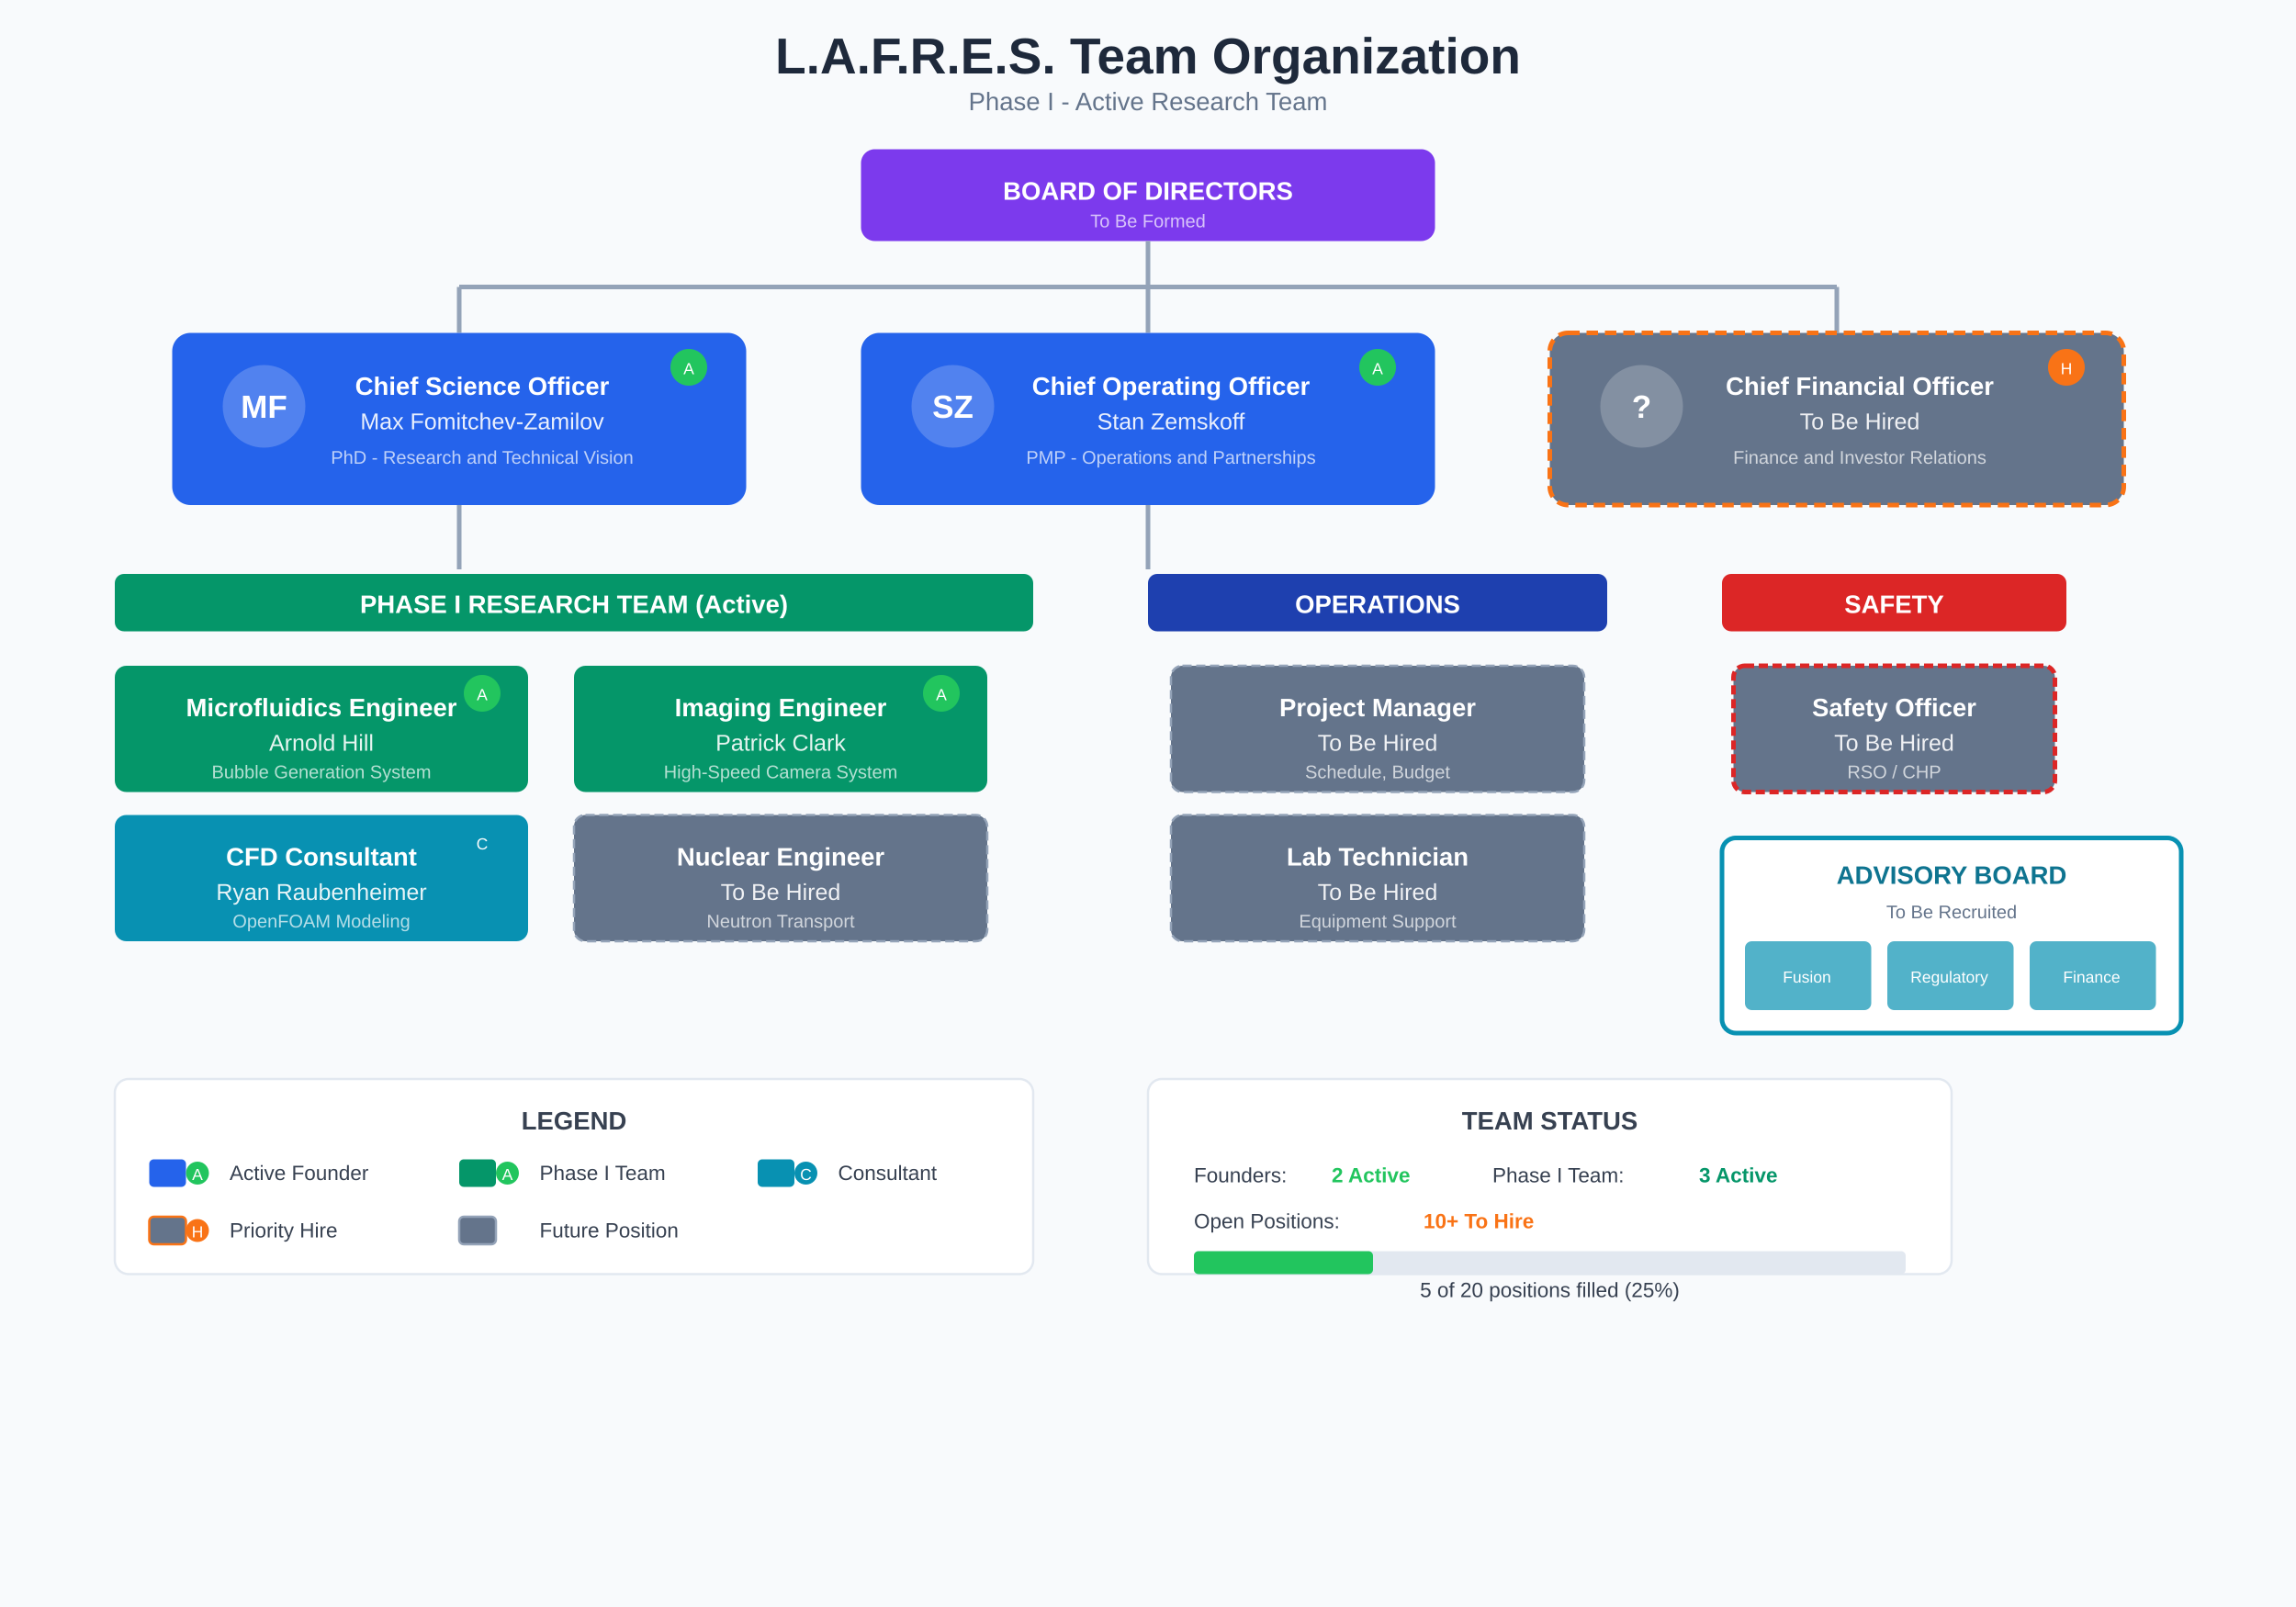
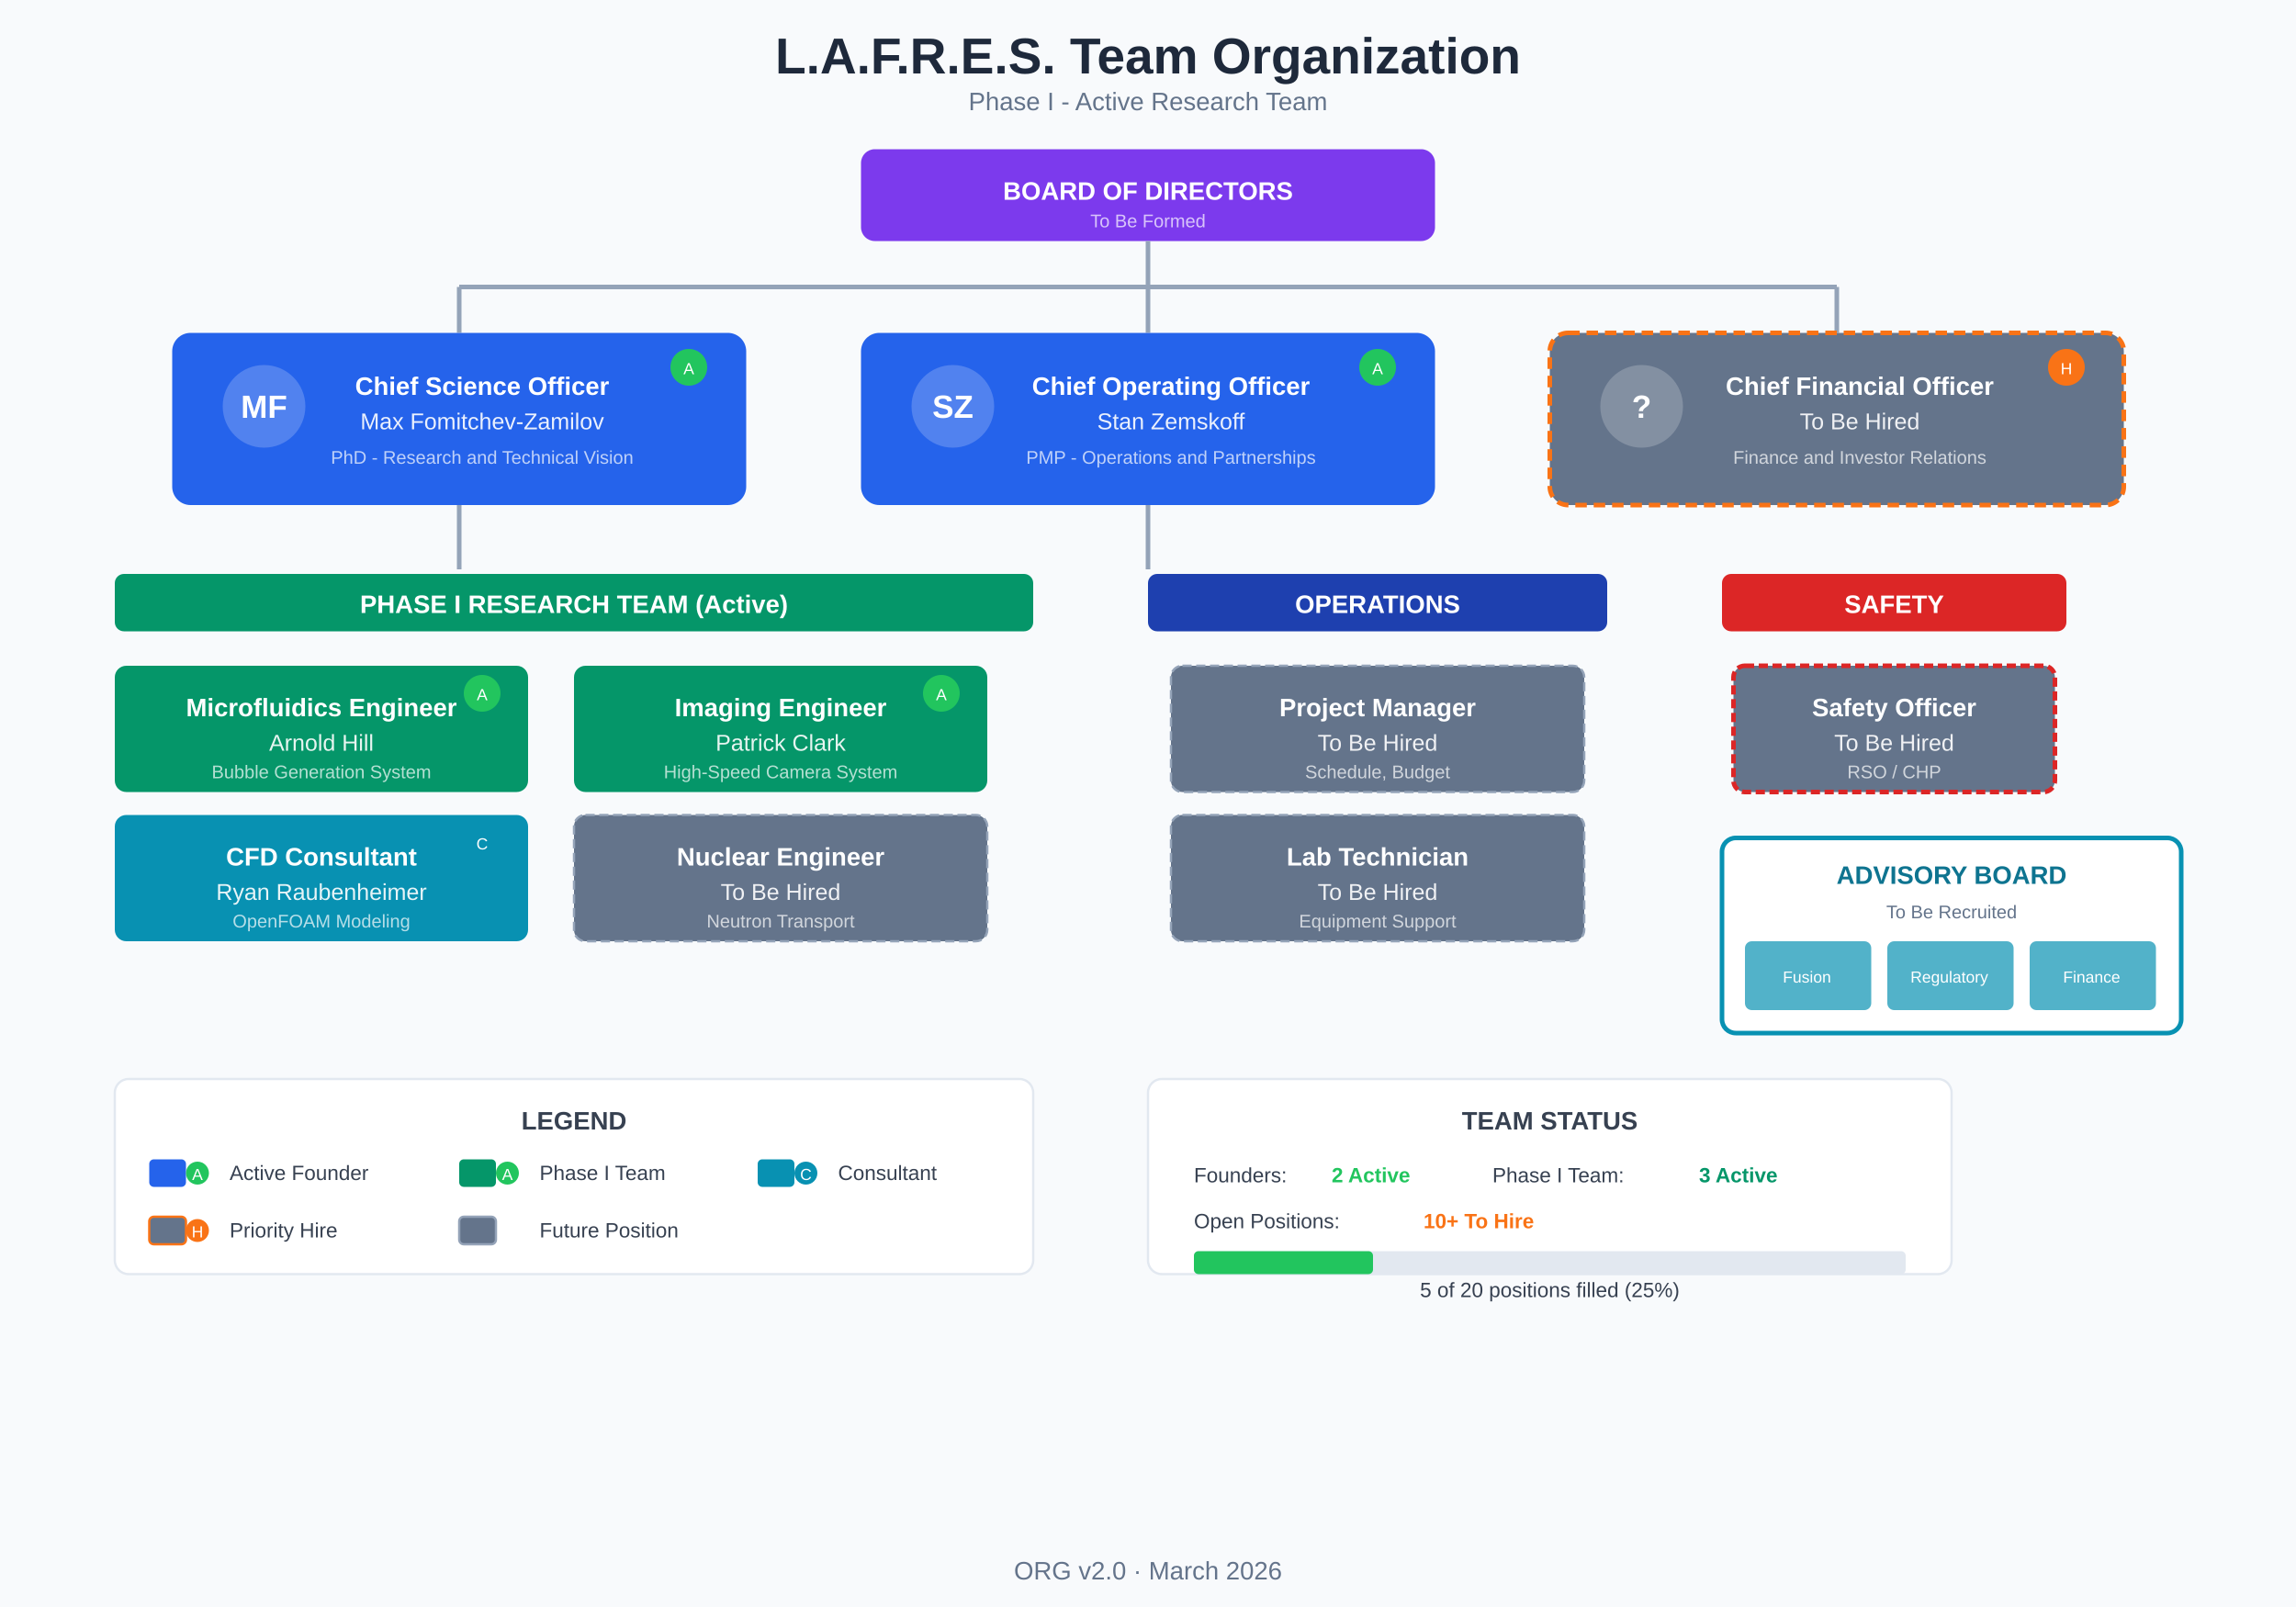
<svg xmlns="http://www.w3.org/2000/svg" width="1000" height="700" viewBox="0 0 1000 700">
  <style>
    .title { font: bold 22px Arial, sans-serif; fill: #1e293b; }
    .subtitle { font: 11px Arial, sans-serif; fill: #64748b; }
    .dept-label { font: bold 11px Arial, sans-serif; fill: white; }
    .box-title { font: bold 11px Arial, sans-serif; fill: white; }
    .box-name { font: 10px Arial, sans-serif; fill: rgba(255,255,255,0.9); }
    .box-detail { font: 8px Arial, sans-serif; fill: rgba(255,255,255,0.7); }
    .legend-text { font: 9px Arial, sans-serif; fill: #374151; }
    .initials { font: bold 14px Arial, sans-serif; fill: white; }
    .small-text { font: 7px Arial, sans-serif; fill: white; }
    .connector { stroke: #94a3b8; stroke-width: 2; fill: none; }
  </style>
  <rect width="1000" height="700" fill="#f8fafc" />
  <text x="500" y="32" text-anchor="middle" class="title">L.A.F.R.E.S. Team Organization</text>
  <text x="500" y="48" text-anchor="middle" class="subtitle">Phase I - Active Research Team</text>
  <rect x="375" y="65" width="250" height="40" rx="6" fill="#7c3aed" />
  <text x="500" y="87" text-anchor="middle" class="dept-label">BOARD OF DIRECTORS</text>
  <text x="500" y="99" text-anchor="middle" class="box-detail">To Be Formed</text>
  <path d="M500 105 L500 125 M200 125 L800 125" class="connector" />
  <path d="M200 125 L200 145" class="connector" />
  <path d="M500 125 L500 145" class="connector" />
  <path d="M800 125 L800 145" class="connector" />
  <rect x="75" y="145" width="250" height="75" rx="8" fill="#2563eb" />
  <circle cx="115" cy="177" r="18" fill="rgba(255,255,255,0.2)" />
  <text x="115" y="182" text-anchor="middle" class="initials">MF</text>
  <text x="210" y="172" text-anchor="middle" class="box-title">Chief Science Officer</text>
  <text x="210" y="187" text-anchor="middle" class="box-name">Max Fomitchev-Zamilov</text>
  <text x="210" y="202" text-anchor="middle" class="box-detail">PhD - Research and Technical Vision</text>
  <circle cx="300" cy="160" r="8" fill="#22c55e" />
  <text x="300" y="163" text-anchor="middle" class="small-text">A</text>
  <rect x="375" y="145" width="250" height="75" rx="8" fill="#2563eb" />
  <circle cx="415" cy="177" r="18" fill="rgba(255,255,255,0.2)" />
  <text x="415" y="182" text-anchor="middle" class="initials">SZ</text>
  <text x="510" y="172" text-anchor="middle" class="box-title">Chief Operating Officer</text>
  <text x="510" y="187" text-anchor="middle" class="box-name">Stan Zemskoff</text>
  <text x="510" y="202" text-anchor="middle" class="box-detail">PMP - Operations and Partnerships</text>
  <circle cx="600" cy="160" r="8" fill="#22c55e" />
  <text x="600" y="163" text-anchor="middle" class="small-text">A</text>
  <rect x="675" y="145" width="250" height="75" rx="8" fill="#64748b" stroke="#f97316" stroke-width="2" stroke-dasharray="5,3" />
  <circle cx="715" cy="177" r="18" fill="rgba(255,255,255,0.2)" />
  <text x="715" y="182" text-anchor="middle" class="initials">?</text>
  <text x="810" y="172" text-anchor="middle" class="box-title">Chief Financial Officer</text>
  <text x="810" y="187" text-anchor="middle" class="box-name">To Be Hired</text>
  <text x="810" y="202" text-anchor="middle" class="box-detail">Finance and Investor Relations</text>
  <circle cx="900" cy="160" r="8" fill="#f97316" />
  <text x="900" y="163" text-anchor="middle" class="small-text">H</text>
  <path d="M200 220 L200 248" class="connector" />
  <path d="M500 220 L500 248" class="connector" />
  <rect x="50" y="250" width="400" height="25" rx="4" fill="#059669" />
  <text x="250" y="267" text-anchor="middle" class="dept-label">PHASE I RESEARCH TEAM (Active)</text>
  <rect x="500" y="250" width="200" height="25" rx="4" fill="#1e40af" />
  <text x="600" y="267" text-anchor="middle" class="dept-label">OPERATIONS</text>
  <rect x="750" y="250" width="150" height="25" rx="4" fill="#dc2626" />
  <text x="825" y="267" text-anchor="middle" class="dept-label">SAFETY</text>
  <rect x="50" y="290" width="180" height="55" rx="5" fill="#059669" />
  <text x="140" y="312" text-anchor="middle" class="box-title">Microfluidics Engineer</text>
  <text x="140" y="327" text-anchor="middle" class="box-name">Arnold Hill</text>
  <text x="140" y="339" text-anchor="middle" class="box-detail">Bubble Generation System</text>
  <circle cx="210" cy="302" r="8" fill="#22c55e" />
  <text x="210" y="305" text-anchor="middle" class="small-text">A</text>
  <rect x="250" y="290" width="180" height="55" rx="5" fill="#059669" />
  <text x="340" y="312" text-anchor="middle" class="box-title">Imaging Engineer</text>
  <text x="340" y="327" text-anchor="middle" class="box-name">Patrick Clark</text>
  <text x="340" y="339" text-anchor="middle" class="box-detail">High-Speed Camera System</text>
  <circle cx="410" cy="302" r="8" fill="#22c55e" />
  <text x="410" y="305" text-anchor="middle" class="small-text">A</text>
  <rect x="50" y="355" width="180" height="55" rx="5" fill="#0891b2" />
  <text x="140" y="377" text-anchor="middle" class="box-title">CFD Consultant</text>
  <text x="140" y="392" text-anchor="middle" class="box-name">Ryan Raubenheimer</text>
  <text x="140" y="404" text-anchor="middle" class="box-detail">OpenFOAM Modeling</text>
  <circle cx="210" cy="367" r="8" fill="#0891b2" />
  <text x="210" y="370" text-anchor="middle" class="small-text">C</text>
  <rect x="250" y="355" width="180" height="55" rx="5" fill="#64748b" stroke="#94a3b8" stroke-width="1" stroke-dasharray="4,2" />
  <text x="340" y="377" text-anchor="middle" class="box-title">Nuclear Engineer</text>
  <text x="340" y="392" text-anchor="middle" class="box-name">To Be Hired</text>
  <text x="340" y="404" text-anchor="middle" class="box-detail">Neutron Transport</text>
  <rect x="510" y="290" width="180" height="55" rx="5" fill="#64748b" stroke="#94a3b8" stroke-width="1" stroke-dasharray="4,2" />
  <text x="600" y="312" text-anchor="middle" class="box-title">Project Manager</text>
  <text x="600" y="327" text-anchor="middle" class="box-name">To Be Hired</text>
  <text x="600" y="339" text-anchor="middle" class="box-detail">Schedule, Budget</text>
  <rect x="510" y="355" width="180" height="55" rx="5" fill="#64748b" stroke="#94a3b8" stroke-width="1" stroke-dasharray="4,2" />
  <text x="600" y="377" text-anchor="middle" class="box-title">Lab Technician</text>
  <text x="600" y="392" text-anchor="middle" class="box-name">To Be Hired</text>
  <text x="600" y="404" text-anchor="middle" class="box-detail">Equipment Support</text>
  <rect x="755" y="290" width="140" height="55" rx="5" fill="#64748b" stroke="#dc2626" stroke-width="2" stroke-dasharray="4,2" />
  <text x="825" y="312" text-anchor="middle" class="box-title">Safety Officer</text>
  <text x="825" y="327" text-anchor="middle" class="box-name">To Be Hired</text>
  <text x="825" y="339" text-anchor="middle" class="box-detail">RSO / CHP</text>
  <rect x="750" y="365" width="200" height="85" rx="6" fill="white" stroke="#0891b2" stroke-width="2" />
  <text x="850" y="385" text-anchor="middle" class="box-title" style="fill:#0e7490">ADVISORY BOARD</text>
  <text x="850" y="400" text-anchor="middle" class="box-detail" style="fill:#64748b">To Be Recruited</text>
  <rect x="760" y="410" width="55" height="30" rx="3" fill="#0891b2" opacity="0.7" />
  <text x="787" y="428" text-anchor="middle" class="small-text">Fusion</text>
  <rect x="822" y="410" width="55" height="30" rx="3" fill="#0891b2" opacity="0.7" />
  <text x="849" y="428" text-anchor="middle" class="small-text">Regulatory</text>
  <rect x="884" y="410" width="55" height="30" rx="3" fill="#0891b2" opacity="0.7" />
  <text x="911" y="428" text-anchor="middle" class="small-text">Finance</text>
  <rect x="50" y="470" width="400" height="85" rx="6" fill="white" stroke="#e2e8f0" stroke-width="1" />
  <text x="250" y="492" text-anchor="middle" class="box-title" style="fill:#374151">LEGEND</text>
  <rect x="65" y="505" width="16" height="12" rx="2" fill="#2563eb" />
  <circle cx="86" cy="511" r="5" fill="#22c55e" />
  <text x="86" y="514" text-anchor="middle" class="small-text">A</text>
  <text x="100" y="514" class="legend-text">Active Founder</text>
  <rect x="200" y="505" width="16" height="12" rx="2" fill="#059669" />
  <circle cx="221" cy="511" r="5" fill="#22c55e" />
  <text x="221" y="514" text-anchor="middle" class="small-text">A</text>
  <text x="235" y="514" class="legend-text">Phase I Team</text>
  <rect x="330" y="505" width="16" height="12" rx="2" fill="#0891b2" />
  <circle cx="351" cy="511" r="5" fill="#0891b2" />
  <text x="351" y="514" text-anchor="middle" class="small-text">C</text>
  <text x="365" y="514" class="legend-text">Consultant</text>
  <rect x="65" y="530" width="16" height="12" rx="2" fill="#64748b" stroke="#f97316" stroke-width="1" />
  <circle cx="86" cy="536" r="5" fill="#f97316" />
  <text x="86" y="539" text-anchor="middle" class="small-text">H</text>
  <text x="100" y="539" class="legend-text">Priority Hire</text>
  <rect x="200" y="530" width="16" height="12" rx="2" fill="#64748b" stroke="#94a3b8" stroke-width="1" />
  <text x="235" y="539" class="legend-text">Future Position</text>
  <rect x="500" y="470" width="350" height="85" rx="6" fill="white" stroke="#e2e8f0" stroke-width="1" />
  <text x="675" y="492" text-anchor="middle" class="box-title" style="fill:#374151">TEAM STATUS</text>
  <text x="520" y="515" class="legend-text">Founders:</text>
  <text x="580" y="515" class="legend-text" style="fill:#22c55e; font-weight:bold">2 Active</text>
  <text x="650" y="515" class="legend-text">Phase I Team:</text>
  <text x="740" y="515" class="legend-text" style="fill:#059669; font-weight:bold">3 Active</text>
  <text x="520" y="535" class="legend-text">Open Positions:</text>
  <text x="620" y="535" class="legend-text" style="fill:#f97316; font-weight:bold">10+ To Hire</text>
  <rect x="520" y="545" width="310" height="10" rx="2" fill="#e2e8f0" />
  <rect x="520" y="545" width="78" height="10" rx="2" fill="#22c55e" />
  <text x="675" y="565" text-anchor="middle" class="legend-text">5 of 20 positions filled (25%)</text>
+   <text x="500" y="688" text-anchor="middle" class="subtitle">ORG v2.0 · March 2026</text>
</svg>
